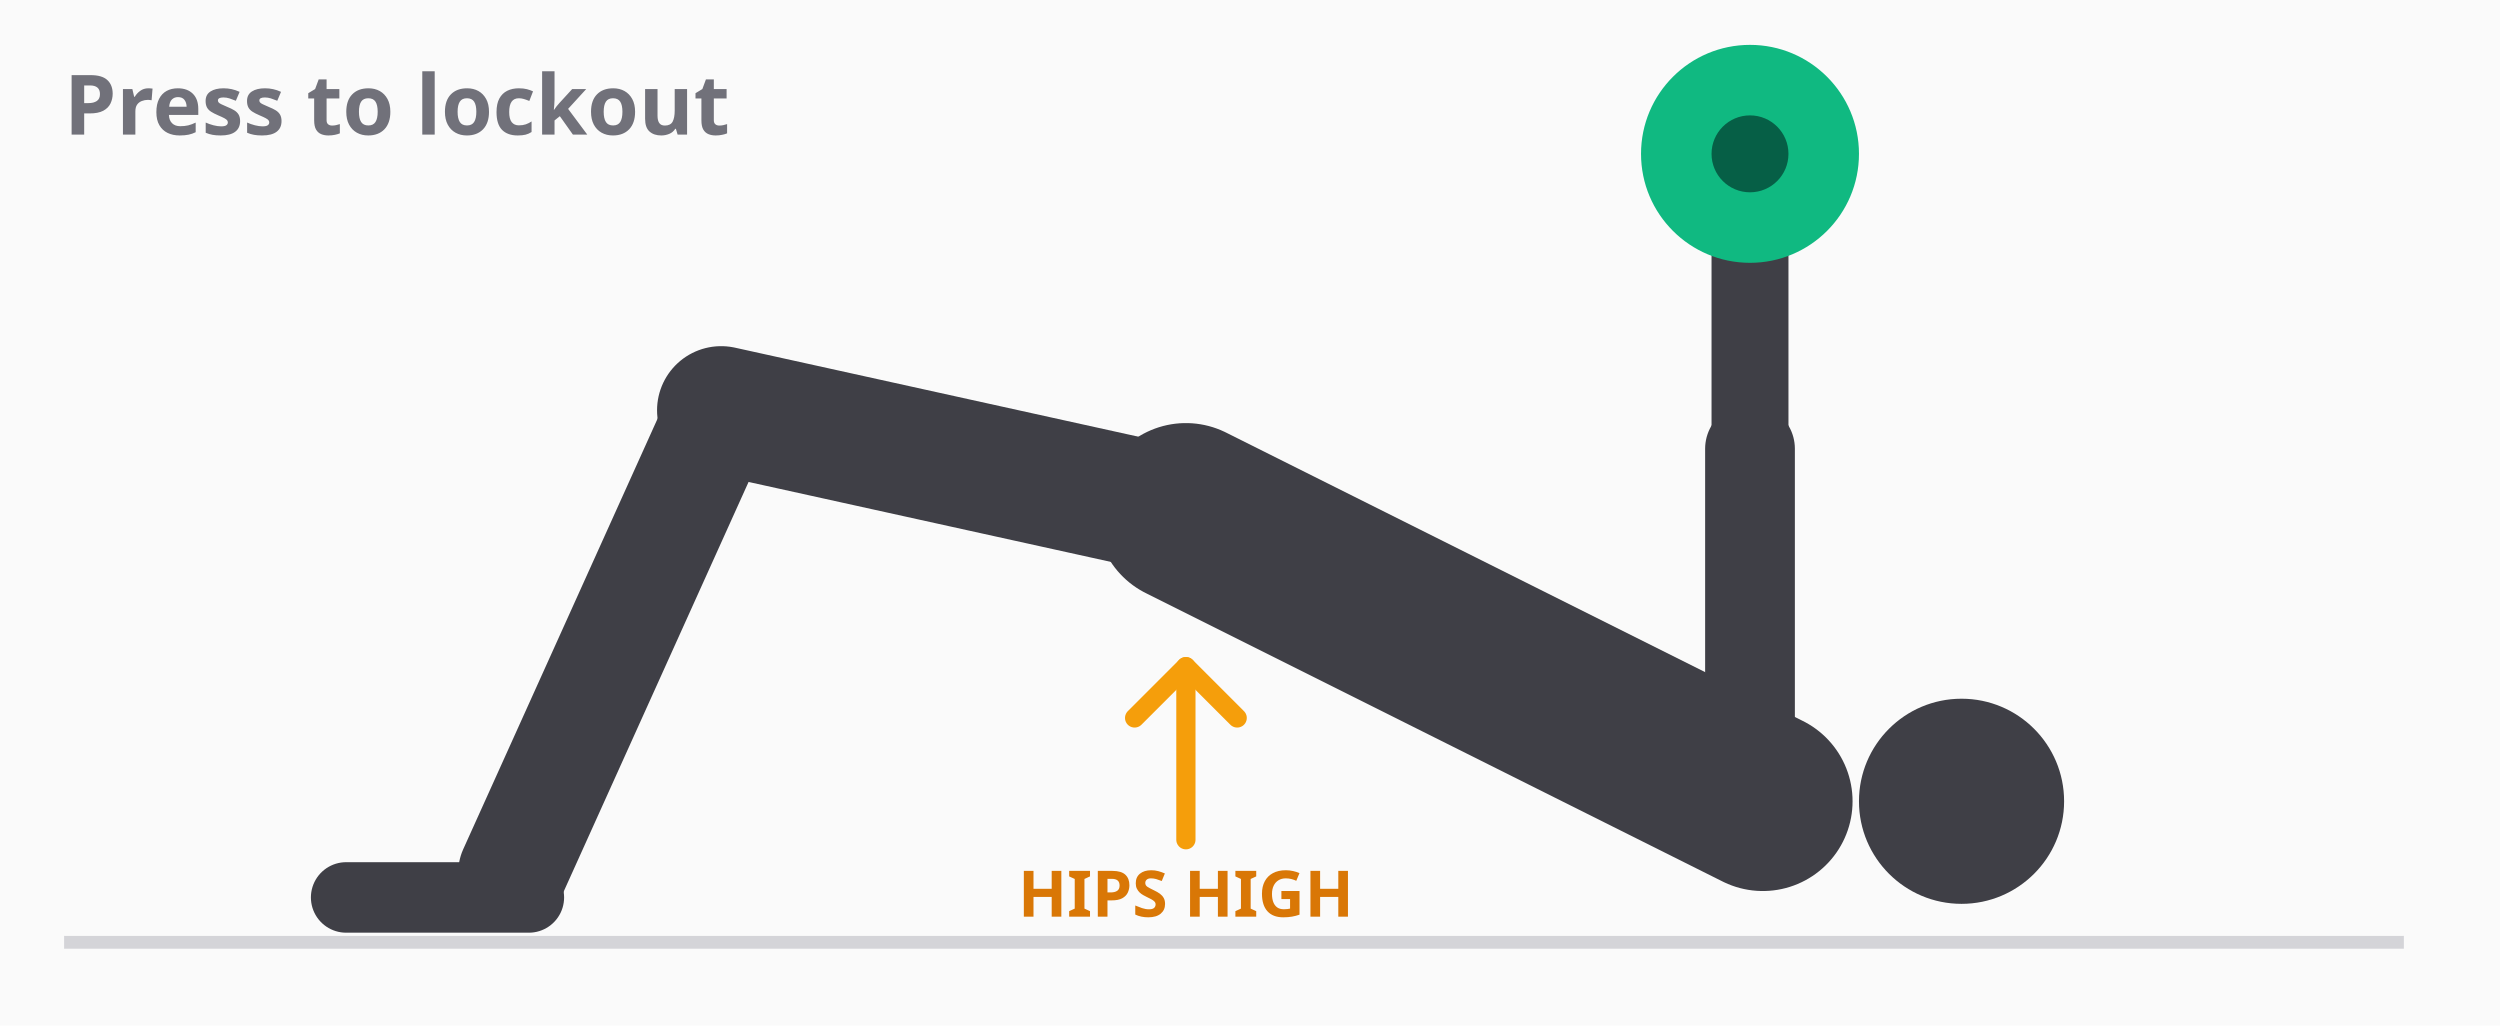
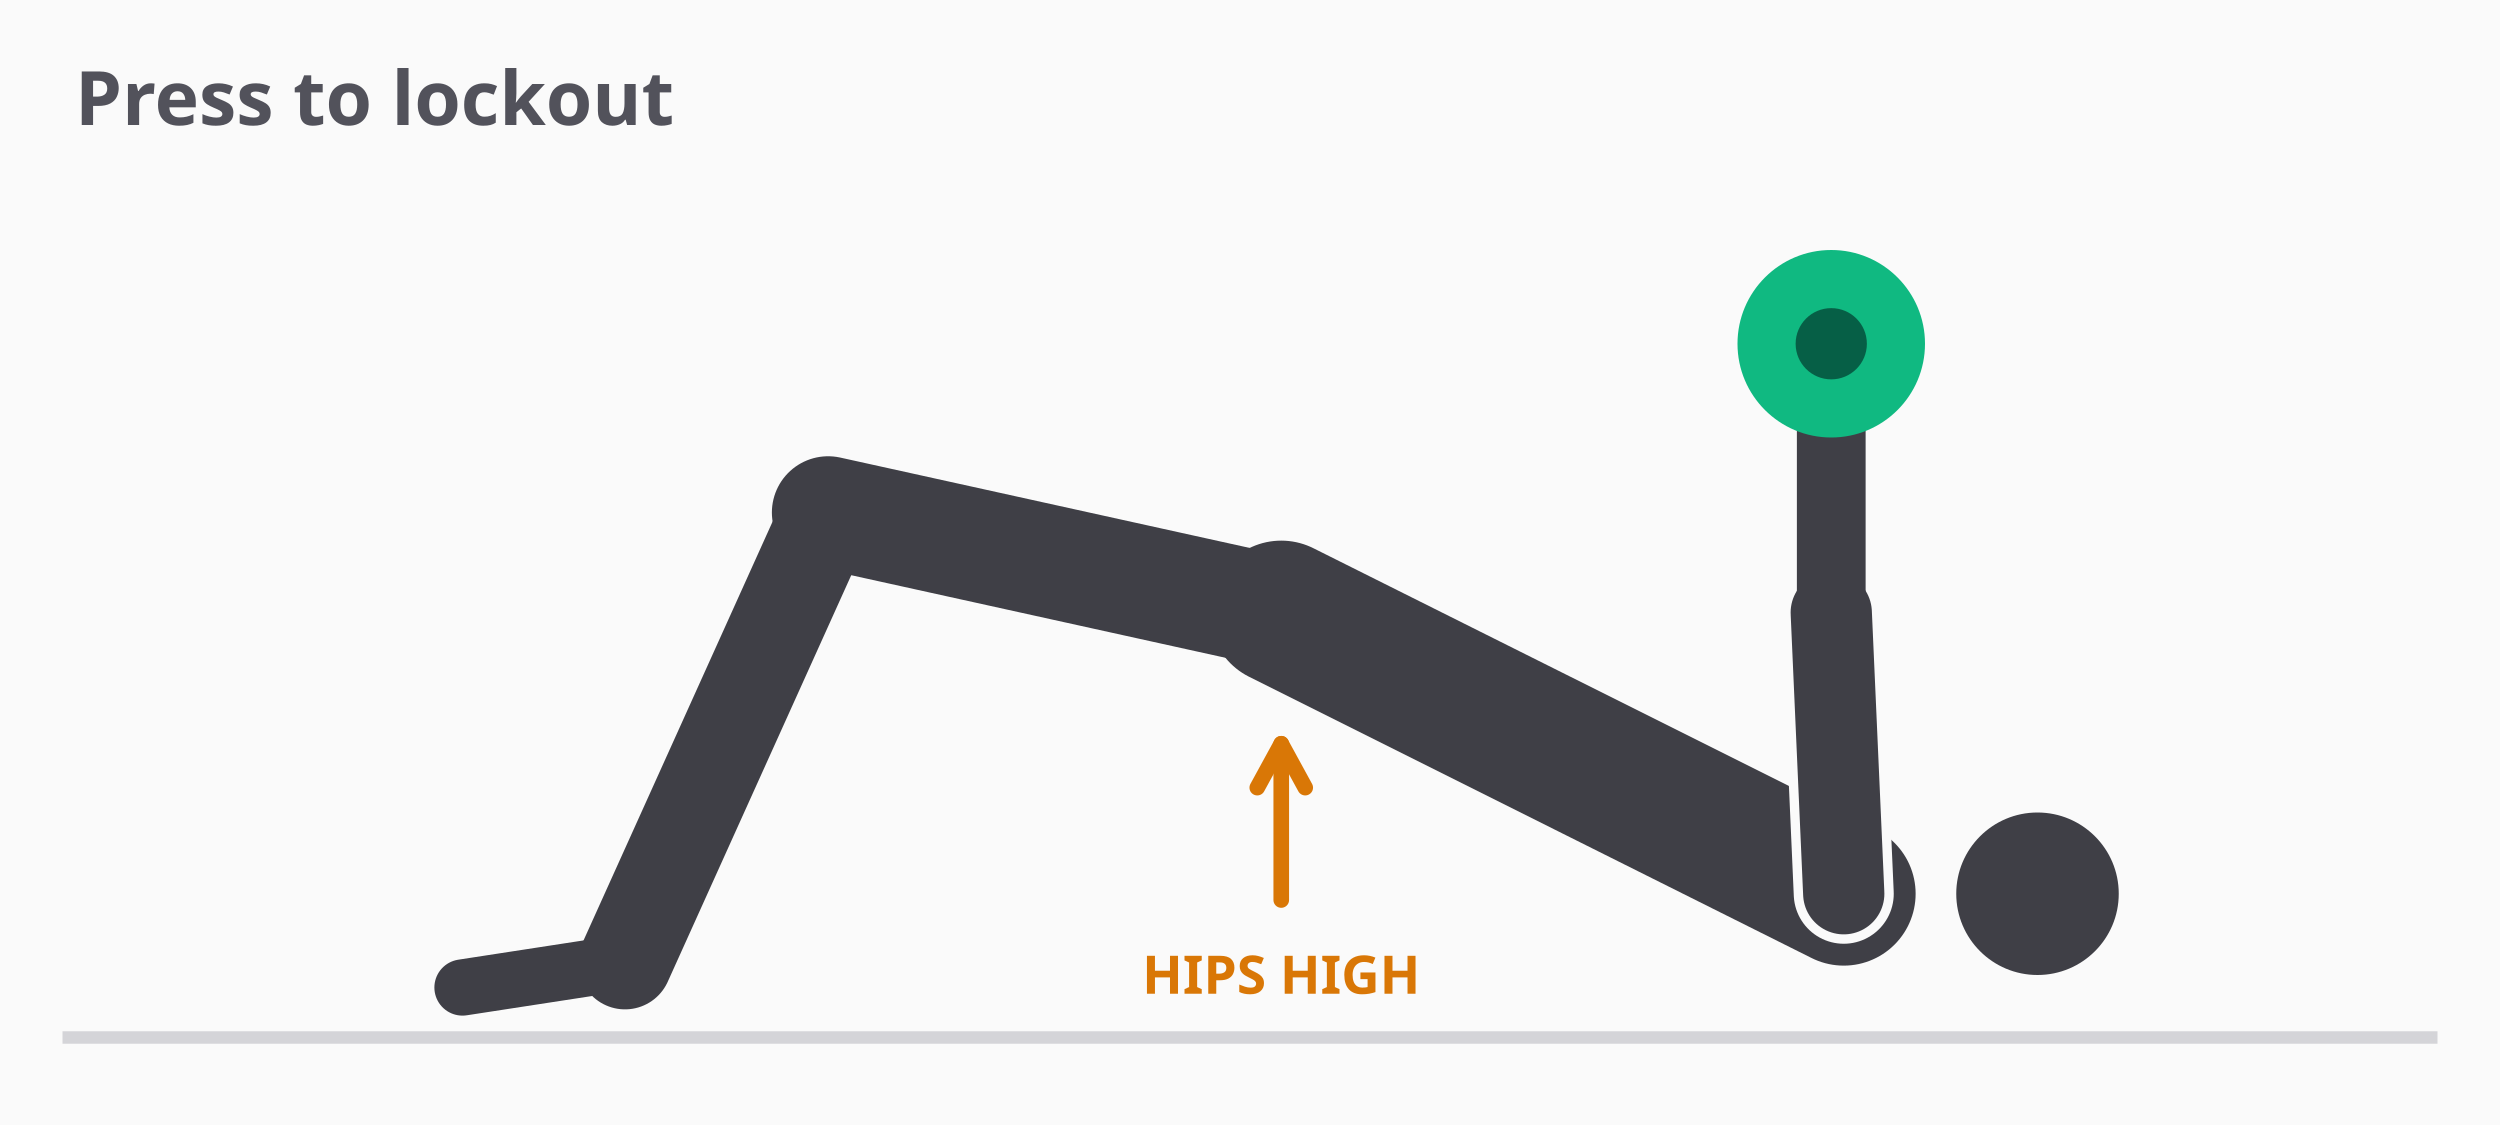
- <svg xmlns="http://www.w3.org/2000/svg" viewBox="40 190 780 320">
-   <rect x="40" y="190" width="780" height="320" fill="#fafafa" />
-   <line x1="60" y1="484" x2="790" y2="484" stroke="#d4d4d8" stroke-width="4" />
-   <g stroke="#3f3f46" stroke-linecap="round" stroke-linejoin="round" fill="none">
-     <path d="M148 470 L205 470" stroke-width="22" />
-     <path d="M200 462 L265 318" stroke-width="34" />
-     <path d="M265 318 L410 350" stroke-width="40" />
-     <path d="M410 350 L590 440" stroke-width="56" />
+ <svg xmlns="http://www.w3.org/2000/svg" viewBox="0 0 800 360">
+   <rect width="800" height="360" fill="#fafafa" />
+   <line x1="20" y1="332" x2="780" y2="332" stroke="#d4d4d8" stroke-width="4" />
+   <text x="24" y="40" font-family="system-ui, sans-serif" font-size="24" font-weight="700" fill="#52525b">Press to lockout</text>
+   <path d="M200 308 L148 316" stroke="#3f3f46" stroke-width="18" stroke-linecap="round" fill="none" />
+   <path d="M200 308 L265 164" stroke="#3f3f46" stroke-width="30" stroke-linecap="round" fill="none" />
+   <path d="M265 164 L410 196" stroke="#3f3f46" stroke-width="36" stroke-linecap="round" fill="none" />
+   <path d="M410 196 L590 286" stroke="#3f3f46" stroke-width="46" stroke-linecap="round" fill="none" />
+   <circle cx="652" cy="286" r="26" fill="#3f3f46" />
+   <path d="M590 286 L586 196" stroke="#fafafa" stroke-width="32" stroke-linecap="round" fill="none" />
+   <path d="M586 196 L586 110" stroke="#fafafa" stroke-width="28" stroke-linecap="round" fill="none" />
+   <path d="M590 286 L586 196" stroke="#3f3f46" stroke-width="26" stroke-linecap="round" fill="none" />
+   <path d="M586 196 L586 110" stroke="#3f3f46" stroke-width="22" stroke-linecap="round" fill="none" />
+   <circle cx="586" cy="110" r="30" fill="#10b981" />
+   <circle cx="586" cy="110" r="11.4" fill="#065f46" />
+   <g stroke="#d97706" stroke-width="5" stroke-linecap="round" stroke-linejoin="round" fill="none">
+     <path d="M410 288 L410 238" />
+     <path d="M402.329 252.041 L410 238 L417.671 252.041" />
  </g>
-   <circle cx="652" cy="440" r="32" fill="#3f3f46" />
-   <g stroke="#f59e0b" stroke-width="6" stroke-linecap="round" stroke-linejoin="round" fill="none">
-     <path d="M410 452 L410 398" />
-     <path d="M394 414 L410 398 L426 414" />
-   </g>
-   <text x="410" y="476" text-anchor="middle" font-family="system-ui, sans-serif" font-size="20" font-weight="700" fill="#d97706">HIPS HIGH</text>
-   <text x="60" y="232" font-family="system-ui, sans-serif" font-size="26" font-weight="700" fill="#71717a">Press to lockout</text>
-   <g stroke="#3f3f46" stroke-linecap="round" fill="none">
-     <path d="M586 432 L586 330" stroke-width="28" />
-     <path d="M586 330 L586 250" stroke-width="24" />
-   </g>
-   <circle cx="586" cy="238" r="34" fill="#10b981" />
-   <circle cx="586" cy="238" r="12" fill="#065f46" />
+   <text x="410" y="318" text-anchor="middle" font-family="system-ui, sans-serif" font-size="17" font-weight="700" fill="#d97706">HIPS HIGH</text>
</svg>
